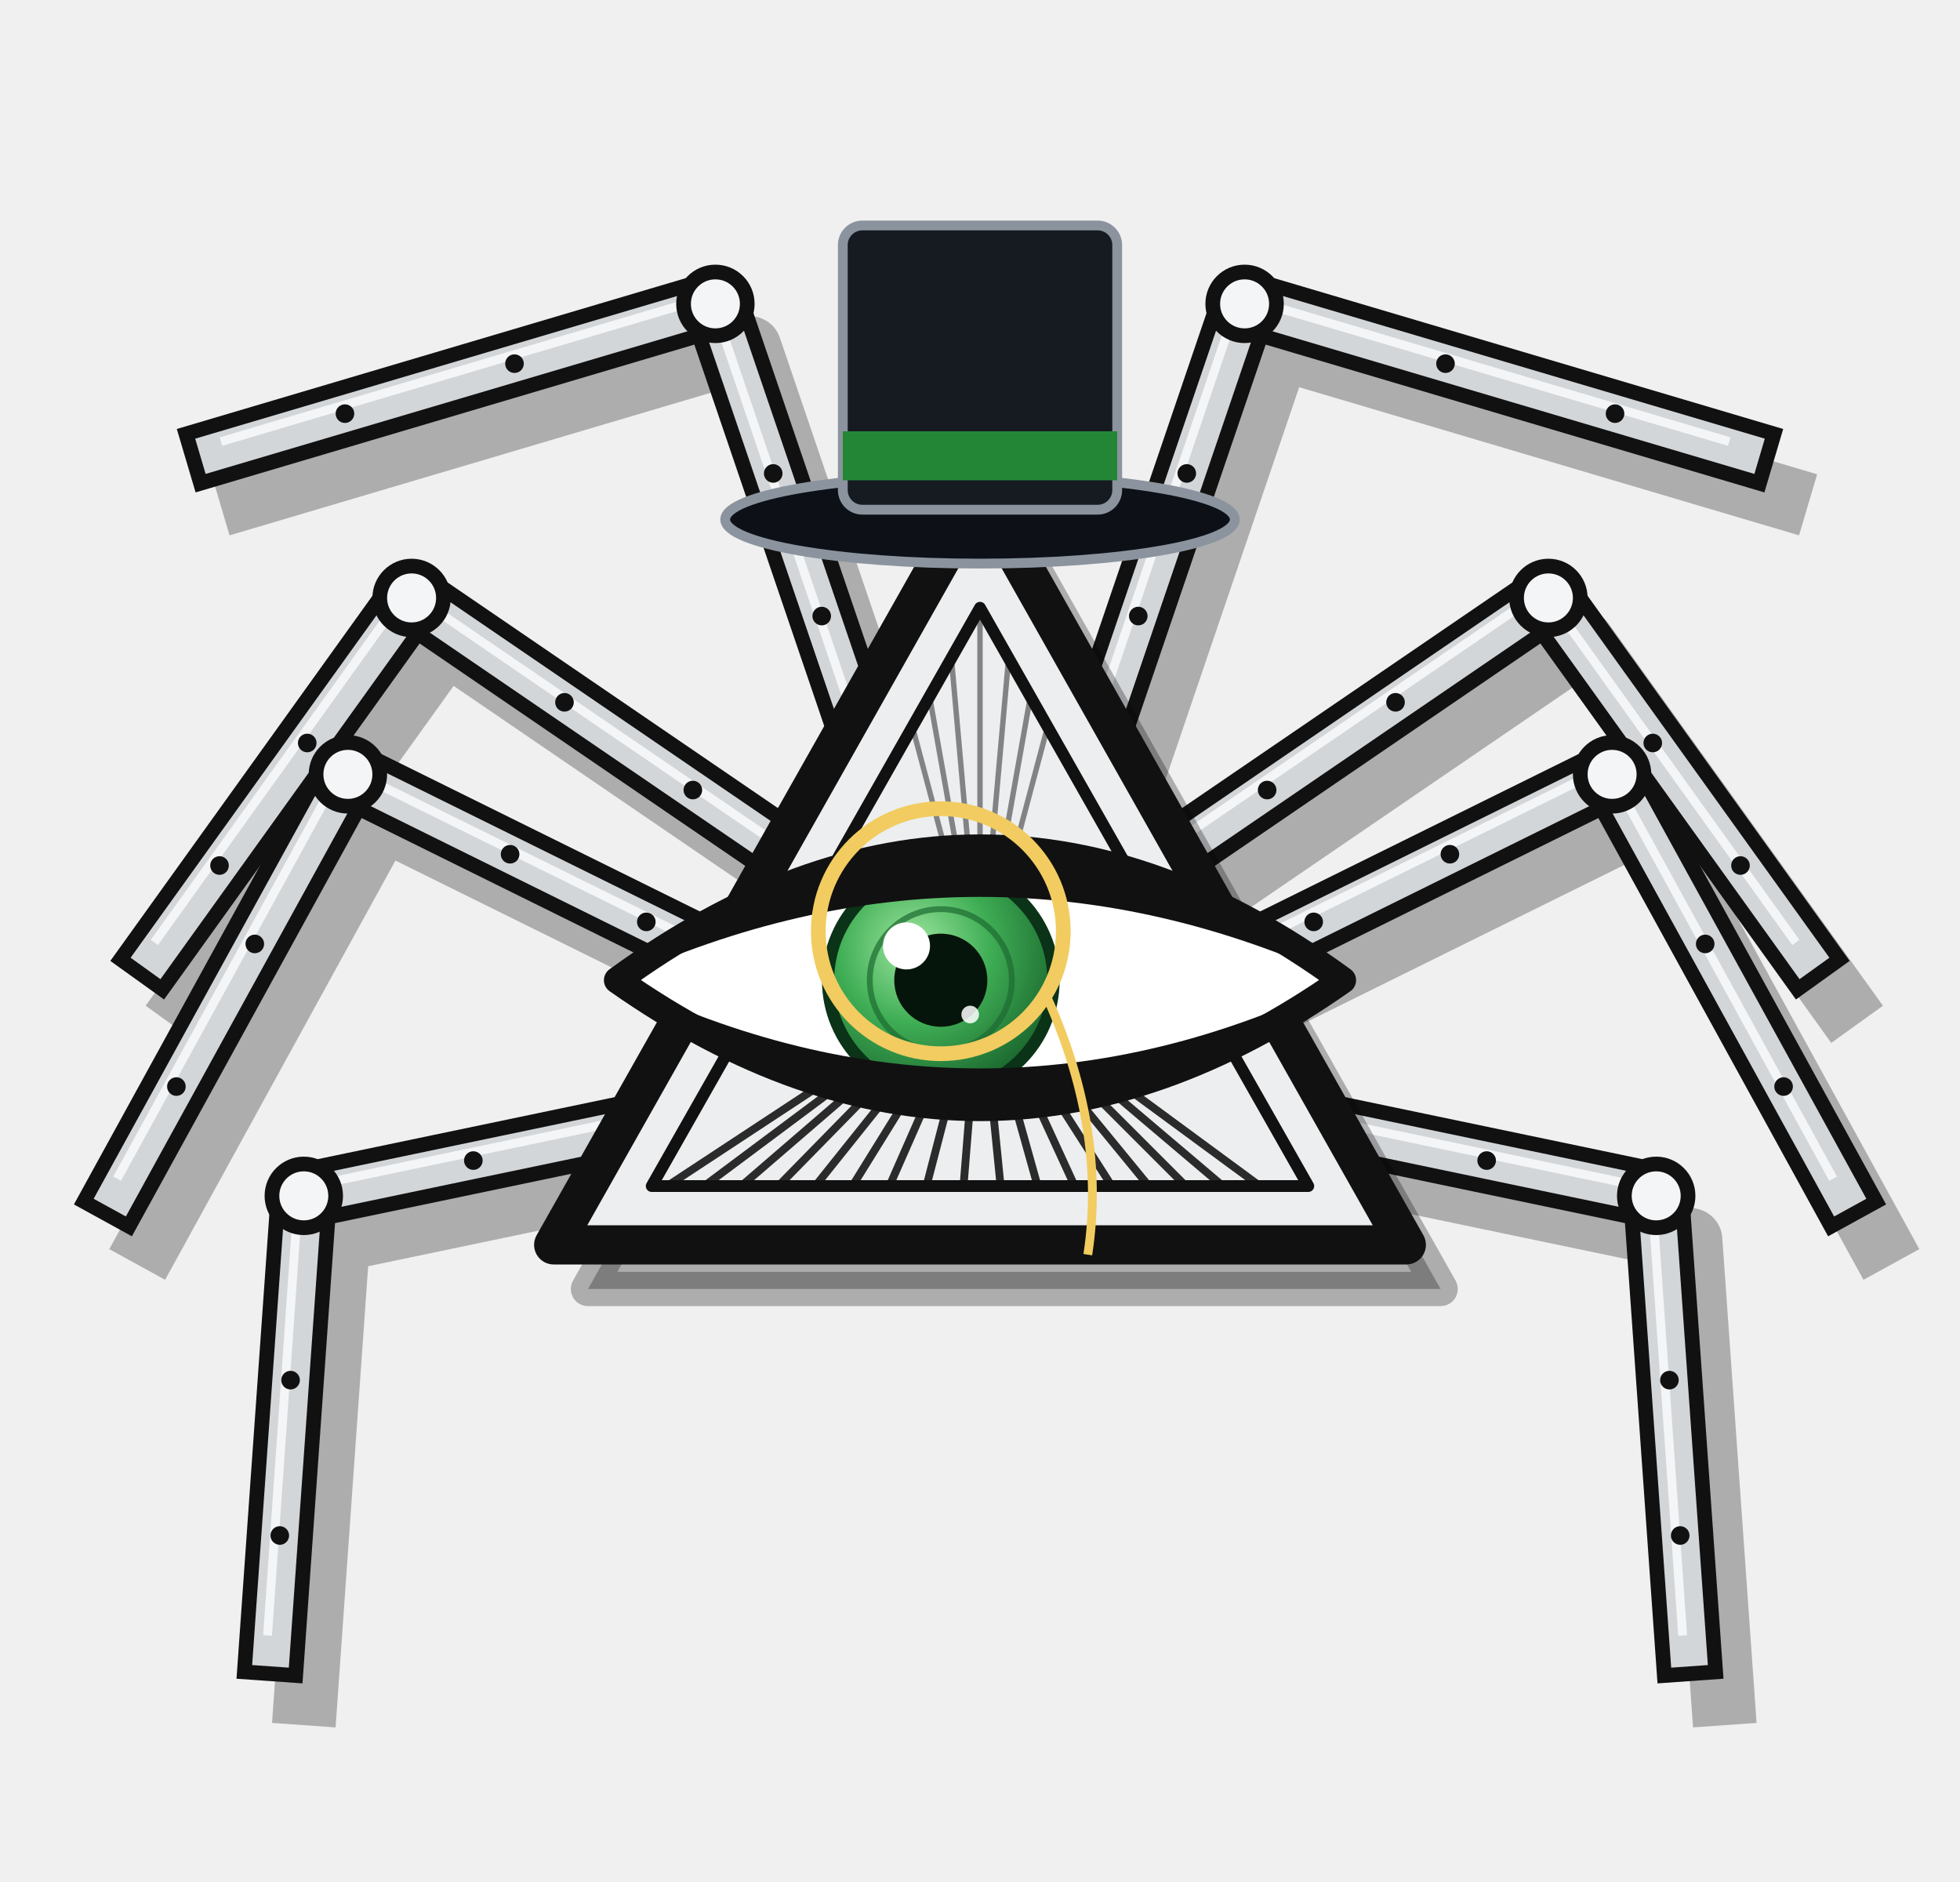
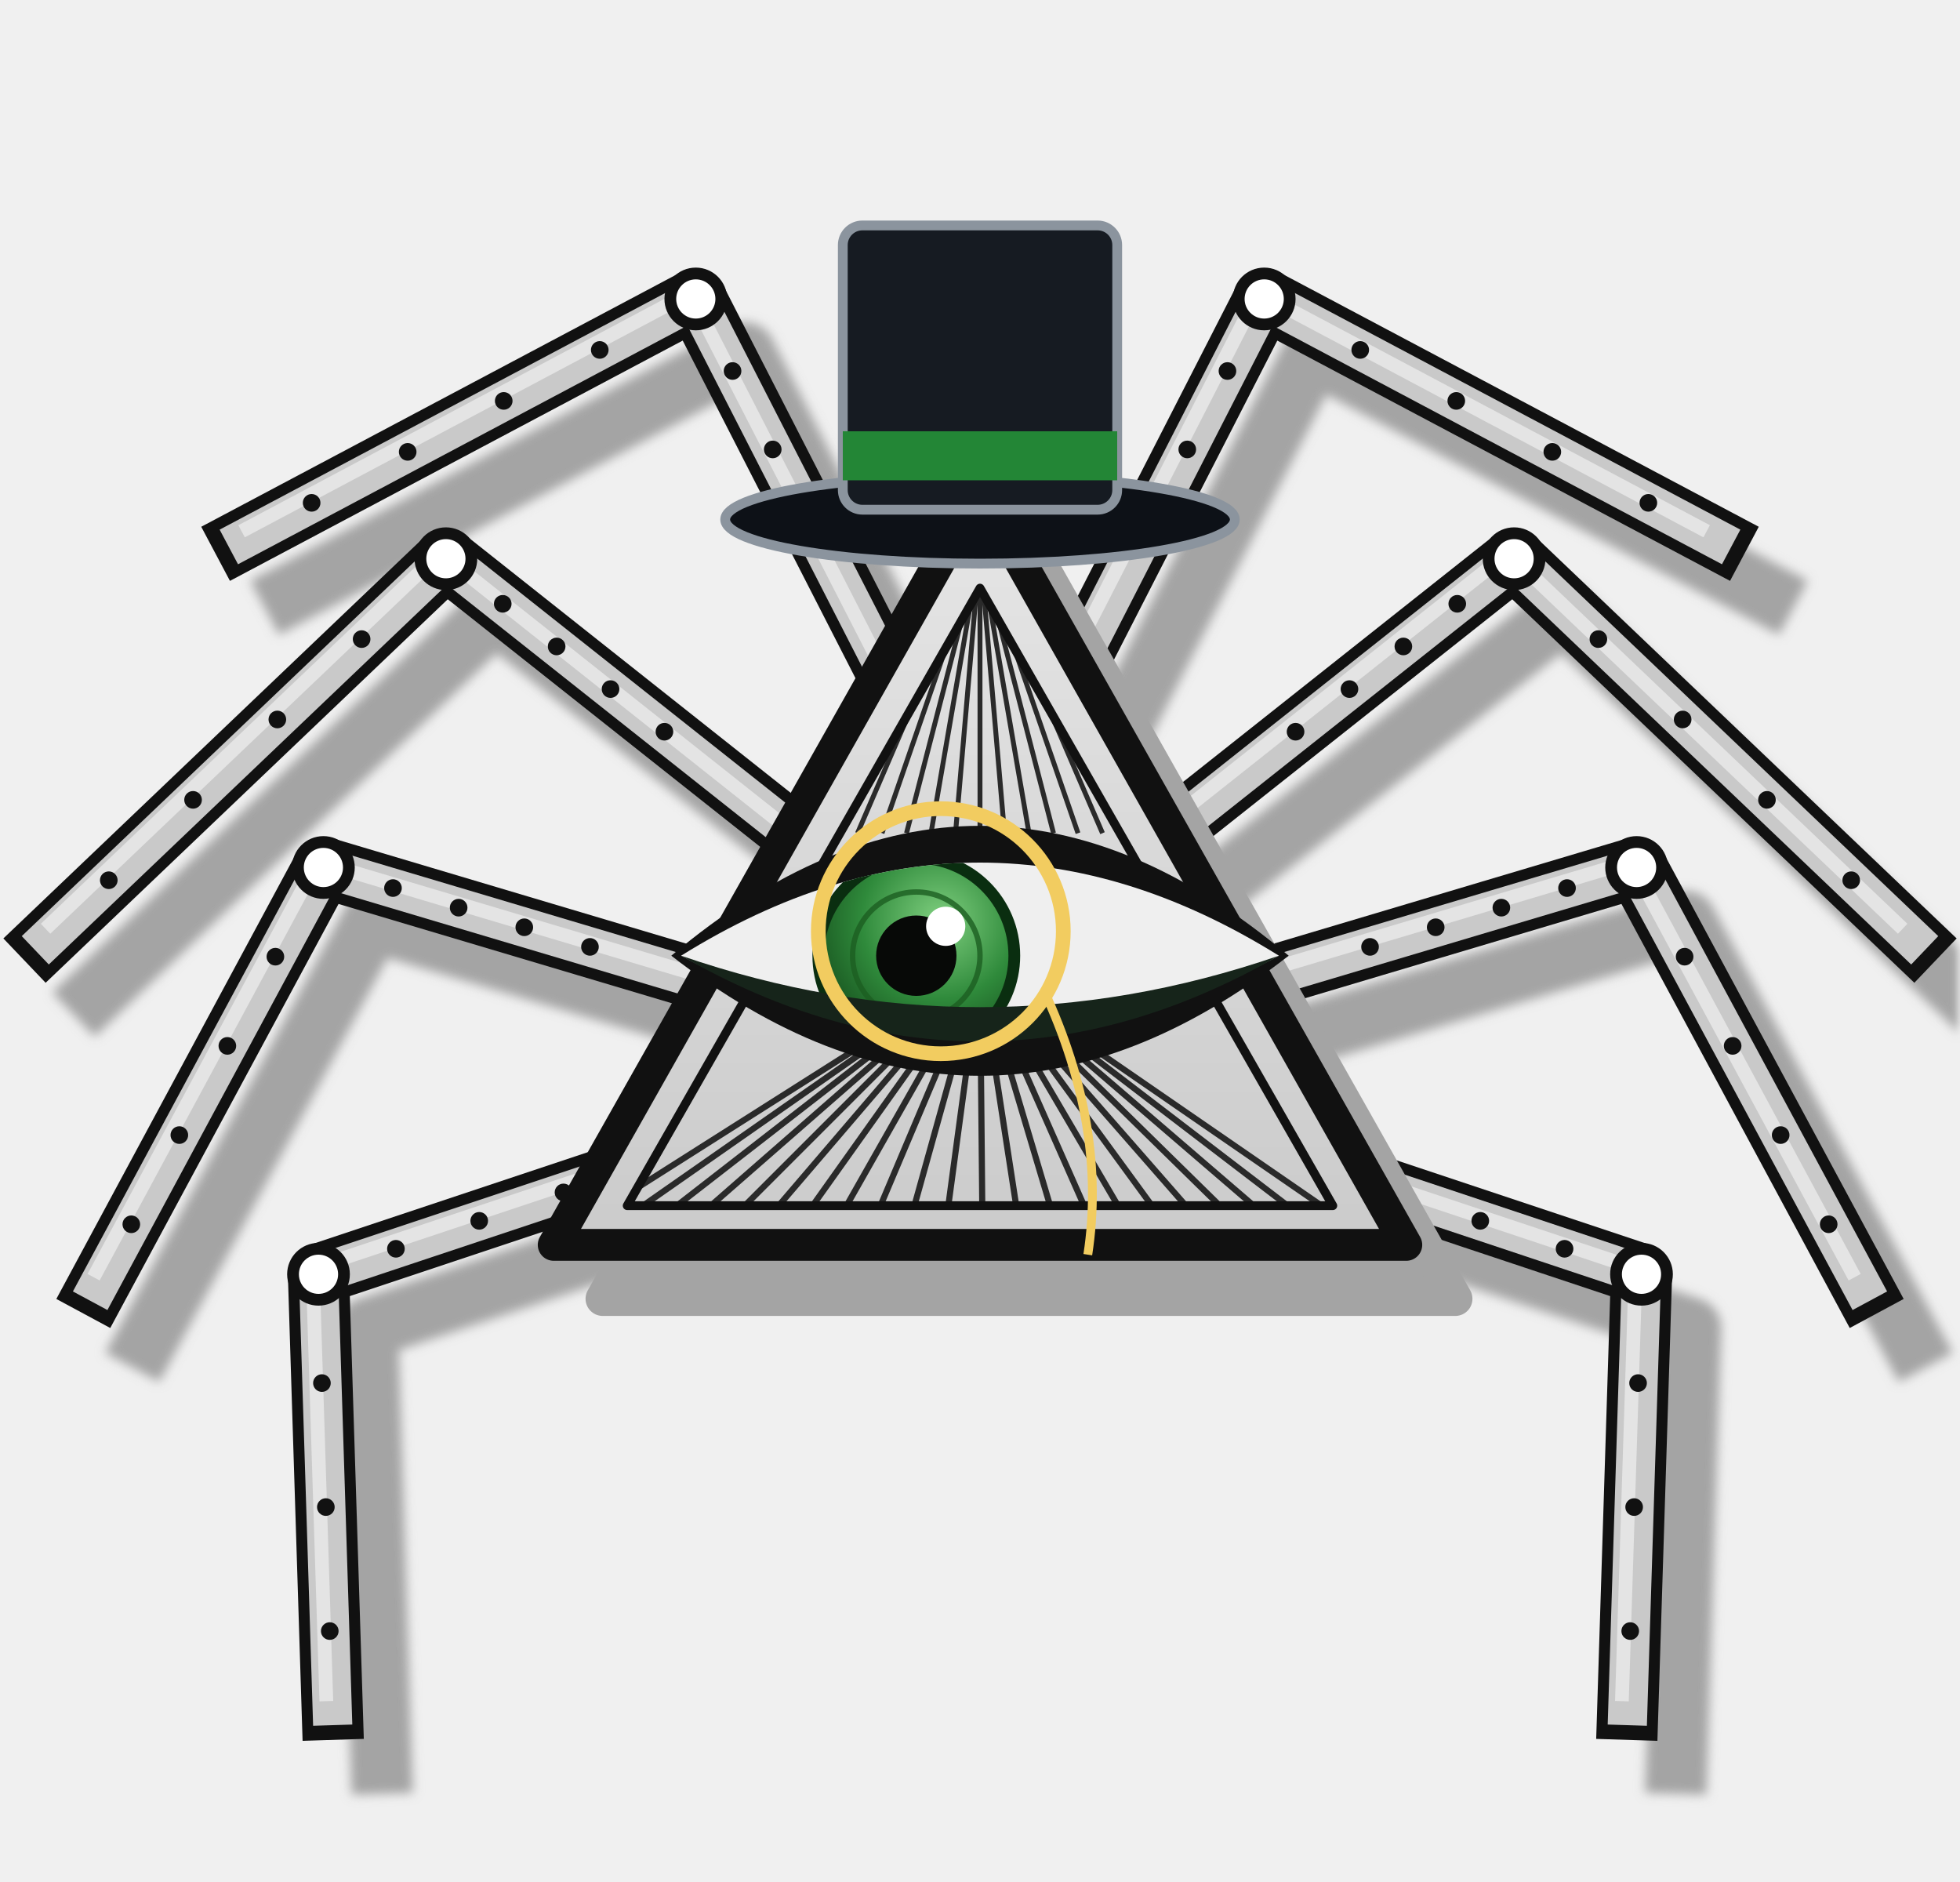
<svg xmlns="http://www.w3.org/2000/svg" viewBox="0 -50 400 384" width="400" height="384" role="img" aria-label="PRovidence wearing The Maintainer">
  <defs>
-     <radialGradient id="sptophat-iris" cx=".38" cy=".35" r=".75">
-       <stop offset="0" stop-color="#9fe6a0" />
-       <stop offset=".45" stop-color="#3fae55" />
-       <stop offset="1" stop-color="#145a27" />
+     <linearGradient id="sptophat-shell" x1="0" y1="0" x2="0" y2="1">
+       <stop offset="0" stop-color="#e6e6e6" />
+       <stop offset="1" stop-color="#cbcbcb" />
+     </linearGradient>
+     <filter id="sptophat-soft" x="-10%" y="-10%" width="120%" height="120%">
+       <feGaussianBlur stdDeviation="1.1" />
+     </filter>
+     <radialGradient id="sptophat-iris" cx=".62" cy=".32" r=".8">
+       <stop offset="0" stop-color="#7fcf7f" />
+       <stop offset=".5" stop-color="#2f8a3b" />
+       <stop offset="1" stop-color="#0f3d14" />
    </radialGradient>
  </defs>
  <g class="sptophat-all">
-     <g transform="translate(7 9)">
-       <polyline points="223.0,103.0 254.0,12.0 362.0,44.0" fill="none" stroke="rgba(0,0,0,.28)" stroke-width="13" stroke-linejoin="round" />
-       <polyline points="234.0,128.0 316.0,72.0 372.0,150.0" fill="none" stroke="rgba(0,0,0,.28)" stroke-width="13" stroke-linejoin="round" />
-       <polyline points="242.0,151.0 329.0,108.0 379.0,199.0" fill="none" stroke="rgba(0,0,0,.28)" stroke-width="13" stroke-linejoin="round" />
-       <polyline points="247.0,175.0 338.0,194.0 345.0,293.0" fill="none" stroke="rgba(0,0,0,.28)" stroke-width="13" stroke-linejoin="round" />
-       <polyline points="177.0,103.0 146.0,12.0 38.0,44.0" fill="none" stroke="rgba(0,0,0,.28)" stroke-width="13" stroke-linejoin="round" />
-       <polyline points="166.0,128.0 84.0,72.0 28.0,150.0" fill="none" stroke="rgba(0,0,0,.28)" stroke-width="13" stroke-linejoin="round" />
-       <polyline points="158.0,151.0 71.0,108.0 21.0,199.0" fill="none" stroke="rgba(0,0,0,.28)" stroke-width="13" stroke-linejoin="round" />
-       <polyline points="153.0,175.0 62.0,194.0 55.0,293.0" fill="none" stroke="rgba(0,0,0,.28)" stroke-width="13" stroke-linejoin="round" />
-     </g>
-     <g class="leg">
-       <polyline points="223.0,103.0 254.0,12.0 362.0,44.0" fill="none" stroke="#111111" stroke-width="13.5" stroke-linejoin="round" />
-       <polyline points="223.0,103.0 254.0,12.0 359.1,43.1" fill="none" stroke="#d3d6d9" stroke-width="7.5" stroke-linejoin="round" />
-       <polyline points="224.6,98.5 254.0,12.0 353.9,41.6" fill="none" stroke="#f7f8f9" stroke-width="1.8" stroke-linejoin="round" transform="translate(-1,-1.5)" opacity=".9" />
-       <circle cx="232.3" cy="75.7" r="1.9" fill="#111111" />
-       <circle cx="295.0" cy="24.2" r="1.9" fill="#111111" />
-       <circle cx="242.2" cy="46.6" r="1.9" fill="#111111" />
-       <circle cx="329.6" cy="34.4" r="1.9" fill="#111111" />
-       <circle cx="254" cy="12" r="6.5" fill="#f4f5f6" stroke="#111111" stroke-width="3" />
-     </g>
-     <g class="leg">
-       <polyline points="234.0,128.0 316.0,72.0 372.0,150.0" fill="none" stroke="#111111" stroke-width="13.5" stroke-linejoin="round" />
-       <polyline points="234.0,128.0 316.0,72.0 370.3,147.6" fill="none" stroke="#d3d6d9" stroke-width="7.5" stroke-linejoin="round" />
-       <polyline points="238.1,125.2 316.0,72.0 367.5,143.8" fill="none" stroke="#f7f8f9" stroke-width="1.8" stroke-linejoin="round" transform="translate(-1,-1.5)" opacity=".9" />
-       <circle cx="258.6" cy="111.2" r="1.9" fill="#111111" />
-       <circle cx="337.3" cy="101.6" r="1.9" fill="#111111" />
-       <circle cx="284.8" cy="93.3" r="1.9" fill="#111111" />
-       <circle cx="355.2" cy="126.6" r="1.9" fill="#111111" />
-       <circle cx="316" cy="72" r="6.5" fill="#f4f5f6" stroke="#111111" stroke-width="3" />
-     </g>
-     <g class="leg">
-       <polyline points="242.0,151.0 329.0,108.0 379.0,199.0" fill="none" stroke="#111111" stroke-width="13.5" stroke-linejoin="round" />
-       <polyline points="242.0,151.0 329.0,108.0 377.6,196.4" fill="none" stroke="#d3d6d9" stroke-width="7.5" stroke-linejoin="round" />
-       <polyline points="246.3,148.8 329.0,108.0 375.1,192.0" fill="none" stroke="#f7f8f9" stroke-width="1.8" stroke-linejoin="round" transform="translate(-1,-1.5)" opacity=".9" />
-       <circle cx="268.1" cy="138.1" r="1.9" fill="#111111" />
-       <circle cx="348.0" cy="142.6" r="1.9" fill="#111111" />
-       <circle cx="295.9" cy="124.3" r="1.9" fill="#111111" />
-       <circle cx="364.0" cy="171.7" r="1.9" fill="#111111" />
-       <circle cx="329" cy="108" r="6.5" fill="#f4f5f6" stroke="#111111" stroke-width="3" />
-     </g>
-     <g class="leg">
-       <polyline points="247.0,175.0 338.0,194.0 345.0,293.0" fill="none" stroke="#111111" stroke-width="13.5" stroke-linejoin="round" />
-       <polyline points="247.0,175.0 338.0,194.0 344.8,290.0" fill="none" stroke="#d3d6d9" stroke-width="7.5" stroke-linejoin="round" />
-       <polyline points="251.6,175.9 338.0,194.0 344.4,285.2" fill="none" stroke="#f7f8f9" stroke-width="1.8" stroke-linejoin="round" transform="translate(-1,-1.5)" opacity=".9" />
-       <circle cx="274.3" cy="180.7" r="1.9" fill="#111111" />
-       <circle cx="340.7" cy="231.6" r="1.9" fill="#111111" />
-       <circle cx="303.4" cy="186.8" r="1.9" fill="#111111" />
-       <circle cx="342.9" cy="263.3" r="1.9" fill="#111111" />
-       <circle cx="338" cy="194" r="6.5" fill="#f4f5f6" stroke="#111111" stroke-width="3" />
-     </g>
-     <g class="leg">
-       <polyline points="177.0,103.0 146.0,12.0 38.0,44.0" fill="none" stroke="#111111" stroke-width="13.5" stroke-linejoin="round" />
-       <polyline points="177.0,103.0 146.0,12.0 40.9,43.1" fill="none" stroke="#d3d6d9" stroke-width="7.5" stroke-linejoin="round" />
-       <polyline points="175.4,98.5 146.0,12.0 46.1,41.6" fill="none" stroke="#f7f8f9" stroke-width="1.8" stroke-linejoin="round" transform="translate(-1,-1.5)" opacity=".9" />
-       <circle cx="167.7" cy="75.7" r="1.9" fill="#111111" />
-       <circle cx="105.0" cy="24.2" r="1.9" fill="#111111" />
-       <circle cx="157.8" cy="46.6" r="1.9" fill="#111111" />
-       <circle cx="70.4" cy="34.4" r="1.9" fill="#111111" />
-       <circle cx="146" cy="12" r="6.5" fill="#f4f5f6" stroke="#111111" stroke-width="3" />
-     </g>
-     <g class="leg">
-       <polyline points="166.0,128.0 84.0,72.0 28.0,150.0" fill="none" stroke="#111111" stroke-width="13.5" stroke-linejoin="round" />
-       <polyline points="166.0,128.0 84.0,72.0 29.7,147.6" fill="none" stroke="#d3d6d9" stroke-width="7.5" stroke-linejoin="round" />
-       <polyline points="161.9,125.2 84.0,72.0 32.5,143.8" fill="none" stroke="#f7f8f9" stroke-width="1.8" stroke-linejoin="round" transform="translate(-1,-1.5)" opacity=".9" />
-       <circle cx="141.4" cy="111.2" r="1.9" fill="#111111" />
-       <circle cx="62.7" cy="101.6" r="1.9" fill="#111111" />
-       <circle cx="115.2" cy="93.3" r="1.9" fill="#111111" />
-       <circle cx="44.8" cy="126.6" r="1.9" fill="#111111" />
-       <circle cx="84" cy="72" r="6.5" fill="#f4f5f6" stroke="#111111" stroke-width="3" />
-     </g>
-     <g class="leg">
-       <polyline points="158.0,151.0 71.0,108.0 21.0,199.0" fill="none" stroke="#111111" stroke-width="13.5" stroke-linejoin="round" />
-       <polyline points="158.0,151.0 71.0,108.0 22.4,196.4" fill="none" stroke="#d3d6d9" stroke-width="7.5" stroke-linejoin="round" />
-       <polyline points="153.7,148.8 71.0,108.0 24.9,192.0" fill="none" stroke="#f7f8f9" stroke-width="1.8" stroke-linejoin="round" transform="translate(-1,-1.5)" opacity=".9" />
-       <circle cx="131.9" cy="138.1" r="1.9" fill="#111111" />
-       <circle cx="52.0" cy="142.6" r="1.9" fill="#111111" />
-       <circle cx="104.1" cy="124.3" r="1.9" fill="#111111" />
-       <circle cx="36.0" cy="171.7" r="1.9" fill="#111111" />
-       <circle cx="71" cy="108" r="6.5" fill="#f4f5f6" stroke="#111111" stroke-width="3" />
-     </g>
-     <g class="leg">
-       <polyline points="153.0,175.0 62.0,194.0 55.0,293.0" fill="none" stroke="#111111" stroke-width="13.5" stroke-linejoin="round" />
-       <polyline points="153.0,175.0 62.0,194.0 55.2,290.0" fill="none" stroke="#d3d6d9" stroke-width="7.5" stroke-linejoin="round" />
-       <polyline points="148.4,175.9 62.0,194.0 55.6,285.2" fill="none" stroke="#f7f8f9" stroke-width="1.8" stroke-linejoin="round" transform="translate(-1,-1.5)" opacity=".9" />
-       <circle cx="125.7" cy="180.7" r="1.9" fill="#111111" />
-       <circle cx="59.3" cy="231.6" r="1.9" fill="#111111" />
-       <circle cx="96.6" cy="186.8" r="1.9" fill="#111111" />
-       <circle cx="57.1" cy="263.3" r="1.9" fill="#111111" />
-       <circle cx="62" cy="194" r="6.5" fill="#f4f5f6" stroke="#111111" stroke-width="3" />
+     <g transform="translate(10 11)" filter="url(#sptophat-soft)">
+       <polyline points="215.0,95.0 258.0,11.0 356.0,63.0" fill="none" stroke="#a4a4a4" stroke-width="12.5" stroke-linejoin="round" />
+       <polyline points="232.0,125.0 309.0,64.0 395.0,146.0" fill="none" stroke="#a4a4a4" stroke-width="12.5" stroke-linejoin="round" />
+       <polyline points="240.0,155.0 334.0,127.0 383.0,218.0" fill="none" stroke="#a4a4a4" stroke-width="12.5" stroke-linejoin="round" />
+       <polyline points="245.0,180.0 335.0,210.0 332.0,305.0" fill="none" stroke="#a4a4a4" stroke-width="12.5" stroke-linejoin="round" />
+       <polyline points="185.0,95.0 142.0,11.0 44.0,63.0" fill="none" stroke="#a4a4a4" stroke-width="12.5" stroke-linejoin="round" />
+       <polyline points="168.0,125.0 91.0,64.0 5.0,146.0" fill="none" stroke="#a4a4a4" stroke-width="12.5" stroke-linejoin="round" />
+       <polyline points="160.0,155.0 66.0,127.0 17.0,218.0" fill="none" stroke="#a4a4a4" stroke-width="12.5" stroke-linejoin="round" />
+       <polyline points="155.0,180.0 65.0,210.0 68.0,305.0" fill="none" stroke="#a4a4a4" stroke-width="12.5" stroke-linejoin="round" />
+     </g>
+     <g class="leg">
+       <polyline points="215.0,95.0 258.0,11.0 356.0,63.0" fill="none" stroke="#111111" stroke-width="12.5" stroke-linejoin="round" />
+       <polyline points="215.0,95.0 258.0,11.0 353.3,61.6" fill="none" stroke="#c9c9c9" stroke-width="8" stroke-linejoin="round" />
+       <polyline points="216.7,91.6 258.0,11.0 349.5,59.6" fill="none" stroke="#e4e4e4" stroke-width="2.8" stroke-linejoin="round" transform="translate(-1.2,-1.2)" />
+       <circle cx="234.1" cy="57.6" r="1.8" fill="#111111" />
+       <circle cx="242.3" cy="41.7" r="1.8" fill="#111111" />
+       <circle cx="250.5" cy="25.7" r="1.8" fill="#111111" />
+       <circle cx="277.6" cy="21.4" r="1.8" fill="#111111" />
+       <circle cx="297.2" cy="31.8" r="1.8" fill="#111111" />
+       <circle cx="316.8" cy="42.2" r="1.8" fill="#111111" />
+       <circle cx="336.4" cy="52.6" r="1.8" fill="#111111" />
+       <circle cx="258" cy="11" r="5.2" fill="#ffffff" stroke="#111111" stroke-width="2.4" />
+     </g>
+     <g class="leg">
+       <polyline points="232.0,125.0 309.0,64.0 395.0,146.0" fill="none" stroke="#111111" stroke-width="12.5" stroke-linejoin="round" />
+       <polyline points="232.0,125.0 309.0,64.0 392.8,143.9" fill="none" stroke="#c9c9c9" stroke-width="8" stroke-linejoin="round" />
+       <polyline points="235.1,122.6 309.0,64.0 389.5,140.7" fill="none" stroke="#e4e4e4" stroke-width="2.8" stroke-linejoin="round" transform="translate(-1.2,-1.2)" />
+       <circle cx="264.4" cy="99.3" r="1.8" fill="#111111" />
+       <circle cx="275.4" cy="90.6" r="1.8" fill="#111111" />
+       <circle cx="286.4" cy="81.9" r="1.8" fill="#111111" />
+       <circle cx="297.4" cy="73.2" r="1.8" fill="#111111" />
+       <circle cx="326.2" cy="80.4" r="1.8" fill="#111111" />
+       <circle cx="343.4" cy="96.8" r="1.8" fill="#111111" />
+       <circle cx="360.6" cy="113.2" r="1.8" fill="#111111" />
+       <circle cx="377.8" cy="129.6" r="1.8" fill="#111111" />
+       <circle cx="309" cy="64" r="5.2" fill="#ffffff" stroke="#111111" stroke-width="2.4" />
+     </g>
+     <g class="leg">
+       <polyline points="240.0,155.0 334.0,127.0 383.0,218.0" fill="none" stroke="#111111" stroke-width="12.5" stroke-linejoin="round" />
+       <polyline points="240.0,155.0 334.0,127.0 381.6,215.4" fill="none" stroke="#c9c9c9" stroke-width="8" stroke-linejoin="round" />
+       <polyline points="243.8,153.9 334.0,127.0 379.7,211.8" fill="none" stroke="#e4e4e4" stroke-width="2.8" stroke-linejoin="round" transform="translate(-1.2,-1.2)" />
+       <circle cx="279.6" cy="143.2" r="1.8" fill="#111111" />
+       <circle cx="293.0" cy="139.2" r="1.8" fill="#111111" />
+       <circle cx="306.4" cy="135.2" r="1.8" fill="#111111" />
+       <circle cx="319.8" cy="131.2" r="1.8" fill="#111111" />
+       <circle cx="343.8" cy="145.2" r="1.8" fill="#111111" />
+       <circle cx="353.6" cy="163.4" r="1.8" fill="#111111" />
+       <circle cx="363.4" cy="181.6" r="1.8" fill="#111111" />
+       <circle cx="373.2" cy="199.8" r="1.8" fill="#111111" />
+       <circle cx="334" cy="127" r="5.2" fill="#ffffff" stroke="#111111" stroke-width="2.4" />
+     </g>
+     <g class="leg">
+       <polyline points="245.0,180.0 335.0,210.0 332.0,305.0" fill="none" stroke="#111111" stroke-width="12.5" stroke-linejoin="round" />
+       <polyline points="245.0,180.0 335.0,210.0 332.1,302.0" fill="none" stroke="#c9c9c9" stroke-width="8" stroke-linejoin="round" />
+       <polyline points="248.6,181.2 335.0,210.0 332.2,298.3" fill="none" stroke="#e4e4e4" stroke-width="2.8" stroke-linejoin="round" transform="translate(-1.2,-1.2)" />
+       <circle cx="285.1" cy="193.3" r="1.8" fill="#111111" />
+       <circle cx="302.1" cy="199.1" r="1.8" fill="#111111" />
+       <circle cx="319.3" cy="204.8" r="1.8" fill="#111111" />
+       <circle cx="334.3" cy="232.2" r="1.8" fill="#111111" />
+       <circle cx="333.5" cy="257.5" r="1.8" fill="#111111" />
+       <circle cx="332.7" cy="282.8" r="1.8" fill="#111111" />
+       <circle cx="335" cy="210" r="5.2" fill="#ffffff" stroke="#111111" stroke-width="2.4" />
+     </g>
+     <g class="leg">
+       <polyline points="185.0,95.0 142.0,11.0 44.0,63.0" fill="none" stroke="#111111" stroke-width="12.5" stroke-linejoin="round" />
+       <polyline points="185.0,95.0 142.0,11.0 46.7,61.6" fill="none" stroke="#c9c9c9" stroke-width="8" stroke-linejoin="round" />
+       <polyline points="183.3,91.6 142.0,11.0 50.5,59.6" fill="none" stroke="#e4e4e4" stroke-width="2.8" stroke-linejoin="round" transform="translate(-1.2,-1.2)" />
+       <circle cx="165.9" cy="57.6" r="1.8" fill="#111111" />
+       <circle cx="157.7" cy="41.7" r="1.8" fill="#111111" />
+       <circle cx="149.5" cy="25.7" r="1.8" fill="#111111" />
+       <circle cx="122.4" cy="21.4" r="1.8" fill="#111111" />
+       <circle cx="102.8" cy="31.8" r="1.8" fill="#111111" />
+       <circle cx="83.2" cy="42.2" r="1.8" fill="#111111" />
+       <circle cx="63.6" cy="52.6" r="1.8" fill="#111111" />
+       <circle cx="142" cy="11" r="5.2" fill="#ffffff" stroke="#111111" stroke-width="2.4" />
+     </g>
+     <g class="leg">
+       <polyline points="168.0,125.0 91.0,64.0 5.0,146.0" fill="none" stroke="#111111" stroke-width="12.5" stroke-linejoin="round" />
+       <polyline points="168.0,125.0 91.0,64.0 7.2,143.9" fill="none" stroke="#c9c9c9" stroke-width="8" stroke-linejoin="round" />
+       <polyline points="164.9,122.6 91.0,64.0 10.5,140.7" fill="none" stroke="#e4e4e4" stroke-width="2.8" stroke-linejoin="round" transform="translate(-1.2,-1.2)" />
+       <circle cx="135.6" cy="99.3" r="1.8" fill="#111111" />
+       <circle cx="124.6" cy="90.6" r="1.8" fill="#111111" />
+       <circle cx="113.6" cy="81.9" r="1.8" fill="#111111" />
+       <circle cx="102.6" cy="73.2" r="1.8" fill="#111111" />
+       <circle cx="73.8" cy="80.4" r="1.8" fill="#111111" />
+       <circle cx="56.6" cy="96.8" r="1.8" fill="#111111" />
+       <circle cx="39.4" cy="113.2" r="1.8" fill="#111111" />
+       <circle cx="22.2" cy="129.6" r="1.8" fill="#111111" />
+       <circle cx="91" cy="64" r="5.2" fill="#ffffff" stroke="#111111" stroke-width="2.4" />
+     </g>
+     <g class="leg">
+       <polyline points="160.0,155.0 66.0,127.0 17.0,218.0" fill="none" stroke="#111111" stroke-width="12.5" stroke-linejoin="round" />
+       <polyline points="160.0,155.0 66.0,127.0 18.4,215.4" fill="none" stroke="#c9c9c9" stroke-width="8" stroke-linejoin="round" />
+       <polyline points="156.2,153.9 66.0,127.0 20.3,211.8" fill="none" stroke="#e4e4e4" stroke-width="2.8" stroke-linejoin="round" transform="translate(-1.2,-1.2)" />
+       <circle cx="120.4" cy="143.2" r="1.8" fill="#111111" />
+       <circle cx="107.0" cy="139.2" r="1.8" fill="#111111" />
+       <circle cx="93.6" cy="135.2" r="1.8" fill="#111111" />
+       <circle cx="80.2" cy="131.2" r="1.8" fill="#111111" />
+       <circle cx="56.2" cy="145.2" r="1.8" fill="#111111" />
+       <circle cx="46.4" cy="163.4" r="1.8" fill="#111111" />
+       <circle cx="36.6" cy="181.6" r="1.8" fill="#111111" />
+       <circle cx="26.8" cy="199.8" r="1.8" fill="#111111" />
+       <circle cx="66" cy="127" r="5.2" fill="#ffffff" stroke="#111111" stroke-width="2.4" />
+     </g>
+     <g class="leg">
+       <polyline points="155.0,180.0 65.0,210.0 68.0,305.0" fill="none" stroke="#111111" stroke-width="12.5" stroke-linejoin="round" />
+       <polyline points="155.0,180.0 65.0,210.0 67.9,302.0" fill="none" stroke="#c9c9c9" stroke-width="8" stroke-linejoin="round" />
+       <polyline points="151.4,181.2 65.0,210.0 67.8,298.3" fill="none" stroke="#e4e4e4" stroke-width="2.8" stroke-linejoin="round" transform="translate(-1.2,-1.2)" />
+       <circle cx="115.0" cy="193.3" r="1.8" fill="#111111" />
+       <circle cx="97.8" cy="199.1" r="1.8" fill="#111111" />
+       <circle cx="80.8" cy="204.8" r="1.8" fill="#111111" />
+       <circle cx="65.7" cy="232.2" r="1.8" fill="#111111" />
+       <circle cx="66.5" cy="257.5" r="1.8" fill="#111111" />
+       <circle cx="67.3" cy="282.8" r="1.8" fill="#111111" />
+       <circle cx="65" cy="210" r="5.2" fill="#ffffff" stroke="#111111" stroke-width="2.4" />
    </g>
    <g class="body">
-       <polygon points="200.0,50.0 287.0,204.0 113.0,204.0" fill="rgba(0,0,0,.28)" transform="translate(7 9)" stroke="rgba(0,0,0,.28)" stroke-width="7" stroke-linejoin="round" />
-       <polygon points="200.0,50.0 287.0,204.0 113.0,204.0" fill="#eceeef" stroke="#111111" stroke-width="8" stroke-linejoin="round" />
+       <polygon points="200.0,50.0 287.0,204.0 113.0,204.0" fill="#a4a4a4" stroke="#a4a4a4" stroke-width="7" stroke-linejoin="round" transform="translate(10 11)" />
+       <polygon points="200.0,50.0 287.0,204.0 113.0,204.0" fill="url(#sptophat-shell)" stroke="#111111" stroke-width="6.5" stroke-linejoin="round" />
      <clipPath id="sptophat-in">
-         <polygon points="200,74 133,192 267,192" />
+         <polygon points="200,70 128,196 272,196" />
+       </clipPath>
+       <clipPath id="sptophat-sclera">
+         <path d="M139 137 Q200 99 261 137 Q200 170 139 137 Z" />
      </clipPath>
      <g clip-path="url(#sptophat-in)">
-         <line x1="200" y1="150" x2="124" y2="200" stroke="#2b2b2b" stroke-width="1.6" />
-         <line x1="200" y1="150" x2="133" y2="200" stroke="#2b2b2b" stroke-width="1.6" />
-         <line x1="200" y1="150" x2="142" y2="200" stroke="#2b2b2b" stroke-width="1.6" />
-         <line x1="200" y1="150" x2="151" y2="200" stroke="#2b2b2b" stroke-width="1.6" />
-         <line x1="200" y1="150" x2="160" y2="200" stroke="#2b2b2b" stroke-width="1.6" />
-         <line x1="200" y1="150" x2="169" y2="200" stroke="#2b2b2b" stroke-width="1.6" />
-         <line x1="200" y1="150" x2="178" y2="200" stroke="#2b2b2b" stroke-width="1.6" />
-         <line x1="200" y1="150" x2="187" y2="200" stroke="#2b2b2b" stroke-width="1.6" />
-         <line x1="200" y1="150" x2="196" y2="200" stroke="#2b2b2b" stroke-width="1.6" />
-         <line x1="200" y1="150" x2="205" y2="200" stroke="#2b2b2b" stroke-width="1.6" />
-         <line x1="200" y1="150" x2="214" y2="200" stroke="#2b2b2b" stroke-width="1.6" />
-         <line x1="200" y1="150" x2="223" y2="200" stroke="#2b2b2b" stroke-width="1.6" />
-         <line x1="200" y1="150" x2="232" y2="200" stroke="#2b2b2b" stroke-width="1.6" />
-         <line x1="200" y1="150" x2="241" y2="200" stroke="#2b2b2b" stroke-width="1.6" />
-         <line x1="200" y1="150" x2="250" y2="200" stroke="#2b2b2b" stroke-width="1.6" />
-         <line x1="200" y1="150" x2="259" y2="200" stroke="#2b2b2b" stroke-width="1.6" />
-         <line x1="200" y1="150" x2="268" y2="200" stroke="#2b2b2b" stroke-width="1.6" />
-         <line x1="200" y1="150" x2="176" y2="60" stroke="#2b2b2b" stroke-width="1.1" opacity=".55" />
-         <line x1="200" y1="150" x2="184" y2="60" stroke="#2b2b2b" stroke-width="1.1" opacity=".55" />
-         <line x1="200" y1="150" x2="192" y2="60" stroke="#2b2b2b" stroke-width="1.1" opacity=".55" />
-         <line x1="200" y1="150" x2="200" y2="60" stroke="#2b2b2b" stroke-width="1.1" opacity=".55" />
-         <line x1="200" y1="150" x2="208" y2="60" stroke="#2b2b2b" stroke-width="1.1" opacity=".55" />
-         <line x1="200" y1="150" x2="216" y2="60" stroke="#2b2b2b" stroke-width="1.1" opacity=".55" />
-         <line x1="200" y1="150" x2="224" y2="60" stroke="#2b2b2b" stroke-width="1.1" opacity=".55" />
+         <line x1="200" y1="148" x2="118.0" y2="200" stroke="#2a2a2a" stroke-width="1.25" />
+         <line x1="200" y1="148" x2="125.5" y2="200" stroke="#2a2a2a" stroke-width="1.25" />
+         <line x1="200" y1="148" x2="133.0" y2="200" stroke="#2a2a2a" stroke-width="1.25" />
+         <line x1="200" y1="148" x2="140.5" y2="200" stroke="#2a2a2a" stroke-width="1.25" />
+         <line x1="200" y1="148" x2="148.0" y2="200" stroke="#2a2a2a" stroke-width="1.25" />
+         <line x1="200" y1="148" x2="155.5" y2="200" stroke="#2a2a2a" stroke-width="1.25" />
+         <line x1="200" y1="148" x2="163.0" y2="200" stroke="#2a2a2a" stroke-width="1.25" />
+         <line x1="200" y1="148" x2="170.5" y2="200" stroke="#2a2a2a" stroke-width="1.25" />
+         <line x1="200" y1="148" x2="178.0" y2="200" stroke="#2a2a2a" stroke-width="1.25" />
+         <line x1="200" y1="148" x2="185.5" y2="200" stroke="#2a2a2a" stroke-width="1.25" />
+         <line x1="200" y1="148" x2="193.0" y2="200" stroke="#2a2a2a" stroke-width="1.25" />
+         <line x1="200" y1="148" x2="200.5" y2="200" stroke="#2a2a2a" stroke-width="1.25" />
+         <line x1="200" y1="148" x2="208.0" y2="200" stroke="#2a2a2a" stroke-width="1.25" />
+         <line x1="200" y1="148" x2="215.5" y2="200" stroke="#2a2a2a" stroke-width="1.25" />
+         <line x1="200" y1="148" x2="223.0" y2="200" stroke="#2a2a2a" stroke-width="1.25" />
+         <line x1="200" y1="148" x2="230.5" y2="200" stroke="#2a2a2a" stroke-width="1.25" />
+         <line x1="200" y1="148" x2="238.0" y2="200" stroke="#2a2a2a" stroke-width="1.25" />
+         <line x1="200" y1="148" x2="245.5" y2="200" stroke="#2a2a2a" stroke-width="1.25" />
+         <line x1="200" y1="148" x2="253.0" y2="200" stroke="#2a2a2a" stroke-width="1.25" />
+         <line x1="200" y1="148" x2="260.5" y2="200" stroke="#2a2a2a" stroke-width="1.25" />
+         <line x1="200" y1="148" x2="268.0" y2="200" stroke="#2a2a2a" stroke-width="1.25" />
+         <line x1="200" y1="148" x2="275.5" y2="200" stroke="#2a2a2a" stroke-width="1.25" />
+         <line x1="200" y1="62" x2="170" y2="120" stroke="#2a2a2a" stroke-width="1" />
+         <line x1="200" y1="62" x2="175" y2="120" stroke="#2a2a2a" stroke-width="1" />
+         <line x1="200" y1="62" x2="180" y2="120" stroke="#2a2a2a" stroke-width="1" />
+         <line x1="200" y1="62" x2="185" y2="120" stroke="#2a2a2a" stroke-width="1" />
+         <line x1="200" y1="62" x2="190" y2="120" stroke="#2a2a2a" stroke-width="1" />
+         <line x1="200" y1="62" x2="195" y2="120" stroke="#2a2a2a" stroke-width="1" />
+         <line x1="200" y1="62" x2="200" y2="120" stroke="#2a2a2a" stroke-width="1" />
+         <line x1="200" y1="62" x2="205" y2="120" stroke="#2a2a2a" stroke-width="1" />
+         <line x1="200" y1="62" x2="210" y2="120" stroke="#2a2a2a" stroke-width="1" />
+         <line x1="200" y1="62" x2="215" y2="120" stroke="#2a2a2a" stroke-width="1" />
+         <line x1="200" y1="62" x2="220" y2="120" stroke="#2a2a2a" stroke-width="1" />
+         <line x1="200" y1="62" x2="225" y2="120" stroke="#2a2a2a" stroke-width="1" />
+         <line x1="200" y1="62" x2="230" y2="120" stroke="#2a2a2a" stroke-width="1" />
      </g>
-       <polygon points="200,74 133,192 267,192" fill="none" stroke="#111111" stroke-width="2.4" stroke-linejoin="round" />
-       <path d="M126 150 Q200 96 274 150 Q200 202 126 150 Z" fill="#ffffff" stroke="#111111" stroke-width="5.5" stroke-linejoin="round" />
-       <g>
-         <circle cx="192" cy="150" r="23" fill="url(#sptophat-iris)" stroke="#0a3317" stroke-width="2.5" />
-         <circle cx="192" cy="150" r="14.5" fill="none" stroke="#1d6b31" stroke-width="1.2" opacity=".7" />
-         <circle cx="192" cy="150" r="9.5" fill="#06150b" />
-         <circle cx="185" cy="143" r="4.8" fill="#ffffff" />
-         <circle cx="198" cy="157" r="1.8" fill="#ffffff" opacity=".85" />
+       <polygon points="200,70 128,196 272,196" fill="none" stroke="#111111" stroke-width="1.8" stroke-linejoin="round" />
+       <g transform="translate(0 8)">
+         <path d="M137 137 Q200 84 263 137 Q200 186 137 137 Z" fill="#111111" />
+         <path d="M139 137 Q200 99 261 137 Q200 170 139 137 Z" fill="#efefef" />
+         <g clip-path="url(#sptophat-sclera)">
+           <g>
+             <circle cx="187" cy="137" r="20" fill="url(#sptophat-iris)" stroke="#0a2e10" stroke-width="2.4" />
+             <circle cx="187" cy="137" r="13" fill="none" stroke="#1b5e20" stroke-width="1.1" opacity=".8" />
+             <circle cx="187" cy="137" r="8.2" fill="#070907" />
+             <circle cx="193" cy="131" r="4" fill="#ffffff" />
+           </g>
+         </g>
+         <path d="M139 137 Q200 172 261 137 Q200 158 139 137 Z" fill="#16241a" />
      </g>
-       <path d="M126 150 Q200 96 274 150 Q200 116 126 150 Z" fill="#111111" />
-       <path d="M126 150 Q200 202 274 150 Q200 186 126 150 Z" fill="#111111" />
    </g>
    <g transform="translate(0 10)">
      <g>
        <ellipse cx="200" cy="46" rx="52" ry="9" fill="#0d1117" stroke="#8b949e" stroke-width="2" />
        <rect x="172" y="-14" width="56" height="58" rx="4" fill="#161b22" stroke="#8b949e" stroke-width="2" />
        <rect x="172" y="28" width="56" height="10" fill="#238636" />
        <circle cx="192" cy="130" r="25" fill="none" stroke="#f2cc60" stroke-width="3" />
        <path d="M213 142 Q226 170 222 196" stroke="#f2cc60" stroke-width="1.8" fill="none" />
      </g>
    </g>
  </g>
</svg>
